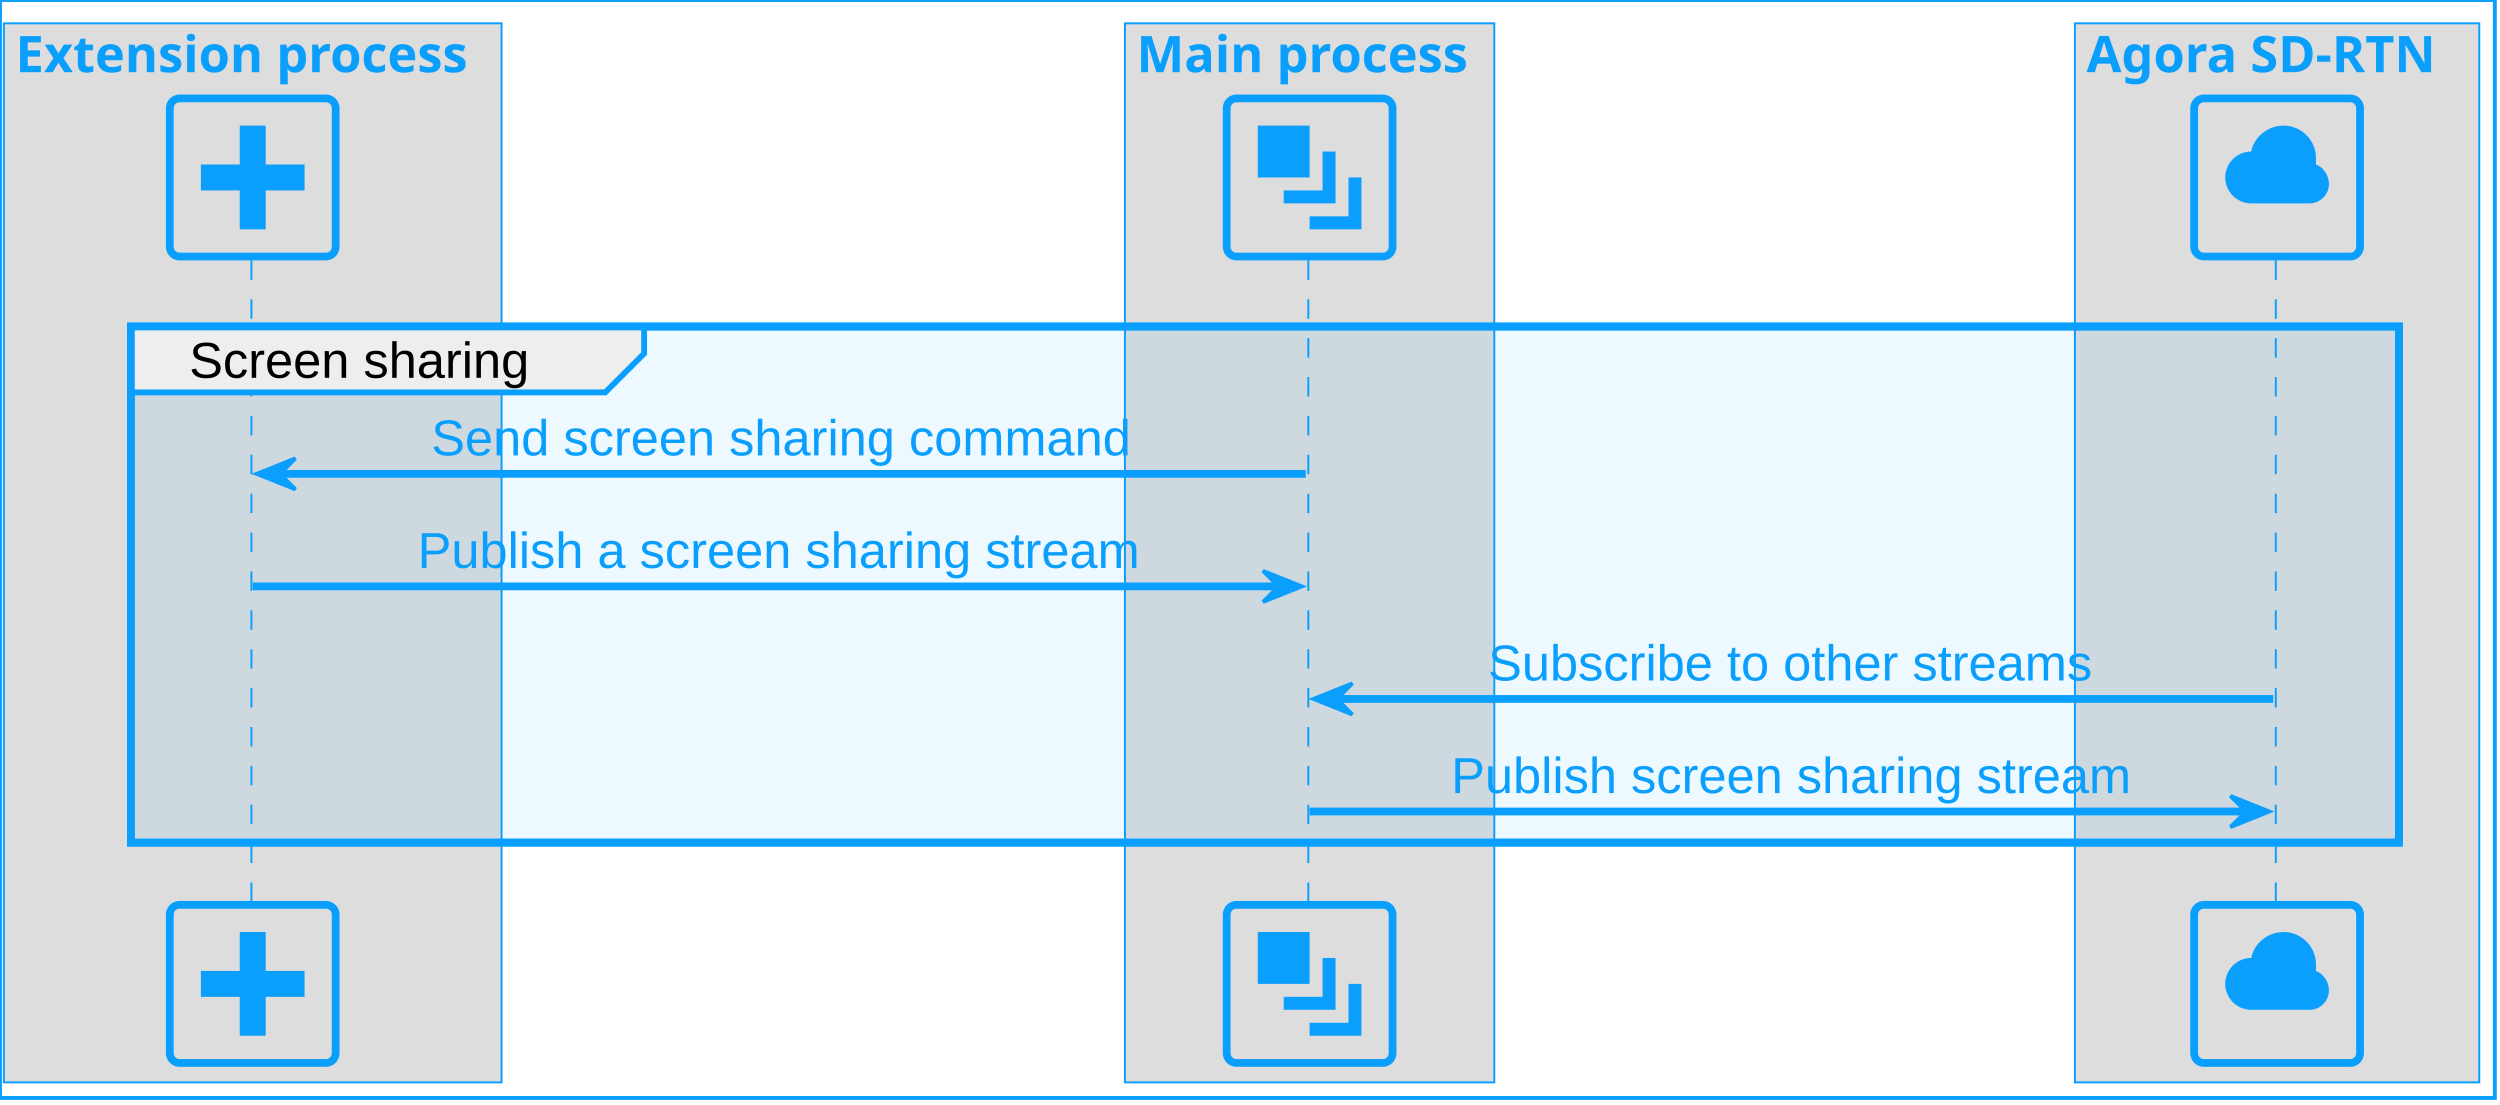
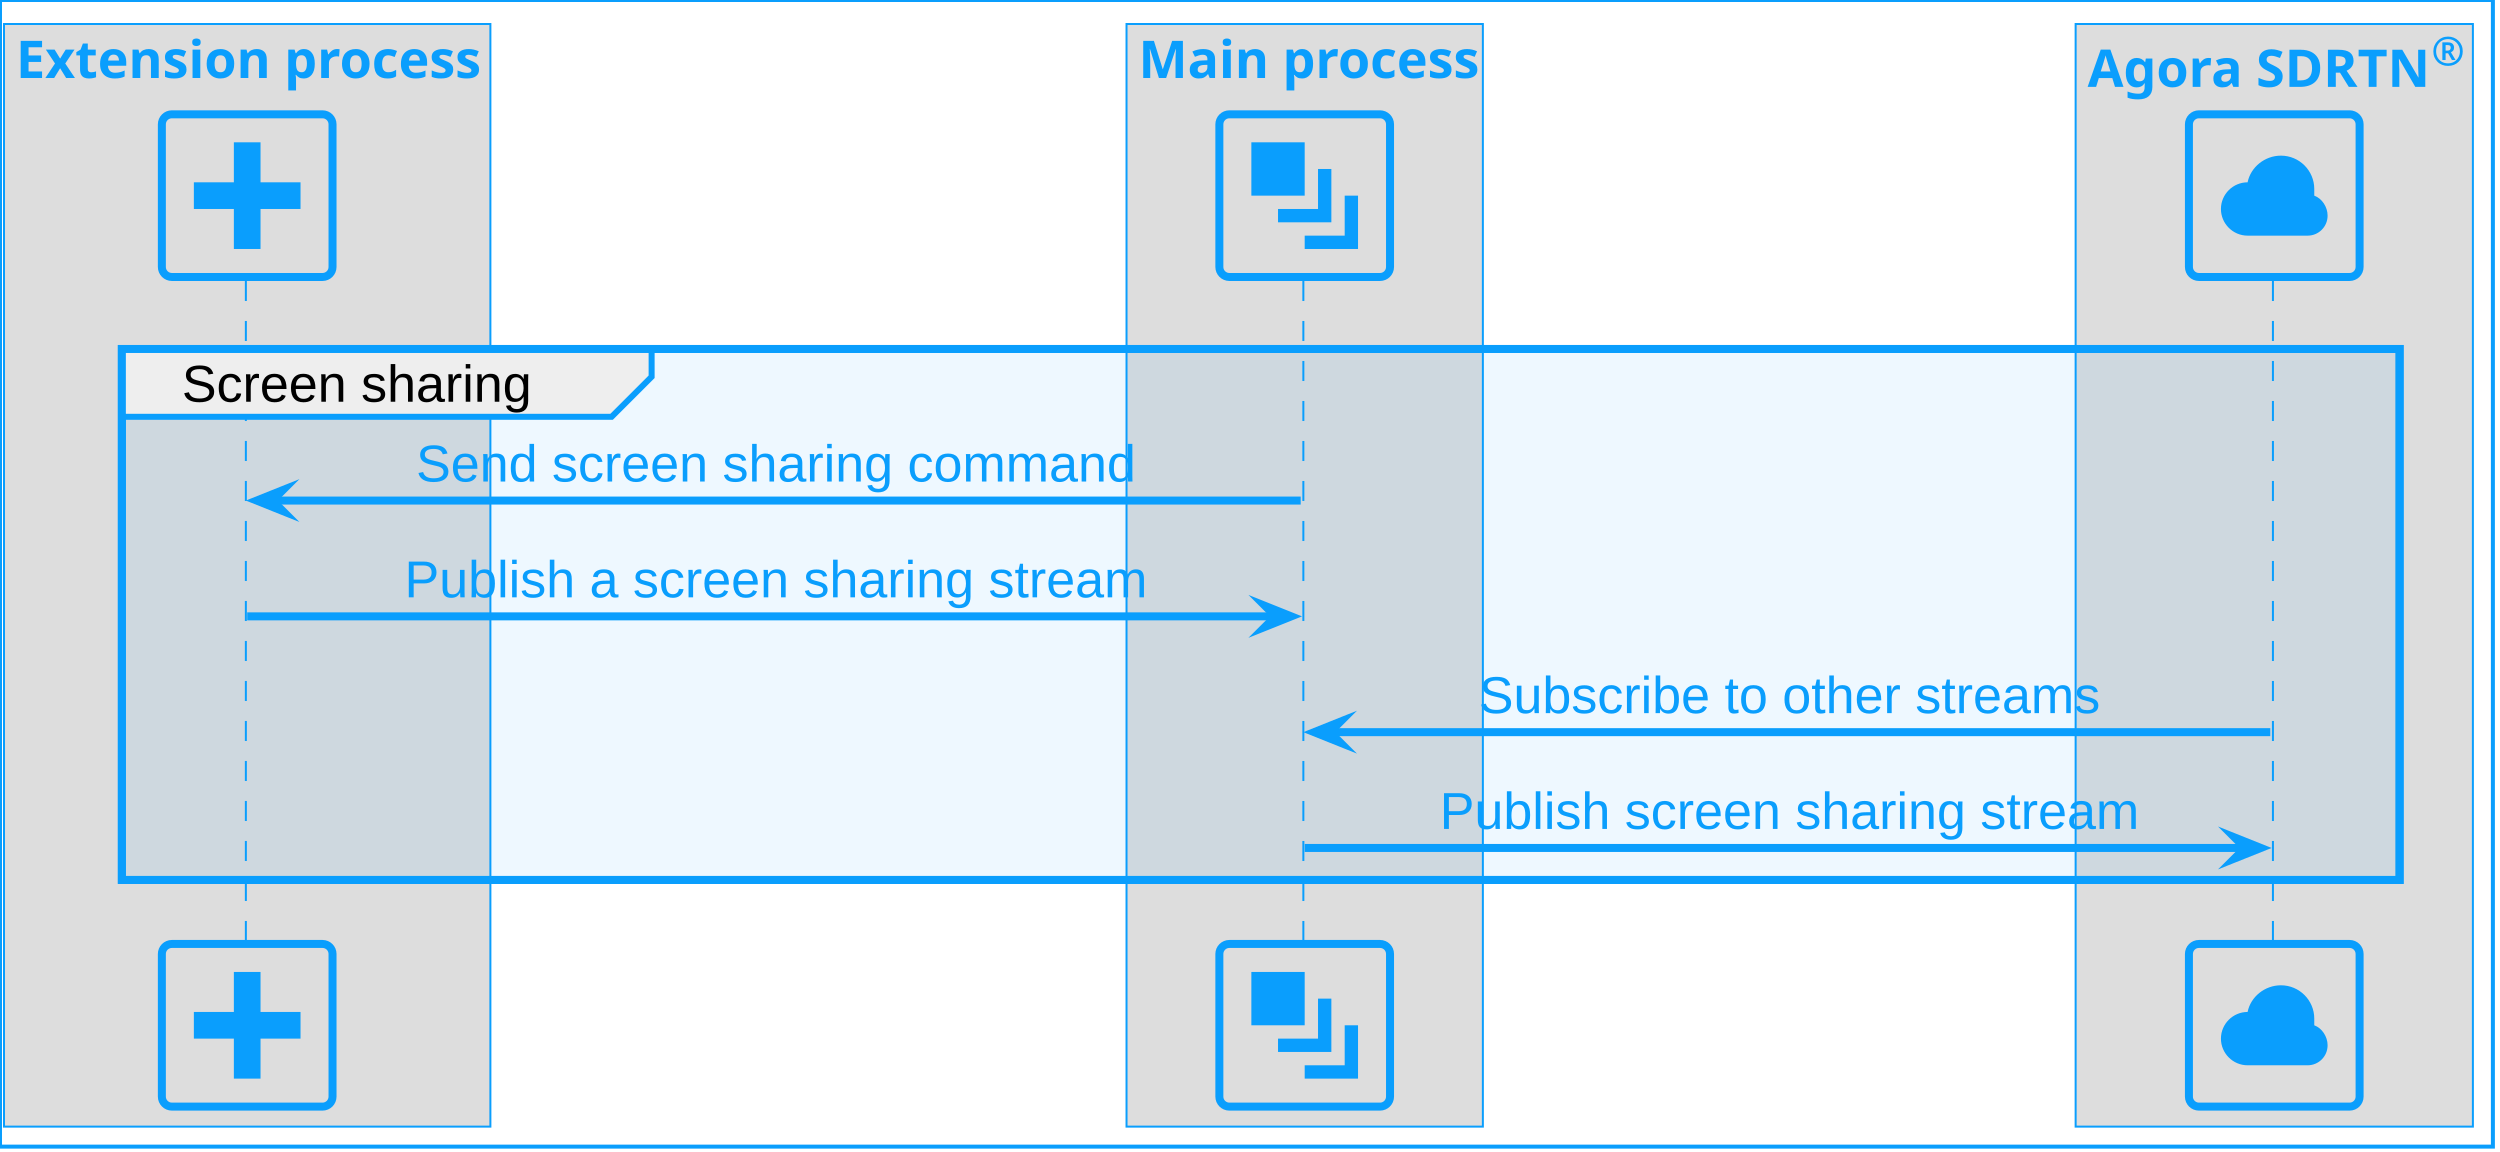
- <svg xmlns="http://www.w3.org/2000/svg" contentStyleType="text/css" height="284px" preserveAspectRatio="none" style="width:643px;height:284px;" version="1.1" viewBox="0 0 643 284" width="643px" zoomAndPan="magnify">
+ <svg xmlns="http://www.w3.org/2000/svg" contentStyleType="text/css" data-diagram-type="SEQUENCE" height="288px" preserveAspectRatio="none" style="width:625px;height:288px;" version="1.1" viewBox="0 0 625 288" width="625px" zoomAndPan="magnify">
  <defs />
  <g>
-     <rect fill="none" height="282.387" style="stroke:#0A9EFD;stroke-width:1.0;" width="641.667" x="0" y="0" />
-     <rect fill="#999999" fill-opacity="0.333" height="272.387" style="stroke:#0A9EFD;stroke-width:0.5;" width="128" x="1" y="6" />
-     <text fill="#0A9EFD" font-family="sans-serif" font-size="13" font-weight="bold" lengthAdjust="spacing" textLength="122" x="4" y="18.568">Extension process</text>
-     <rect fill="#999999" fill-opacity="0.333" height="272.387" style="stroke:#0A9EFD;stroke-width:0.5;" width="95" x="289.333" y="6" />
-     <text fill="#0A9EFD" font-family="sans-serif" font-size="13" font-weight="bold" lengthAdjust="spacing" textLength="89" x="292.333" y="18.568">Main process</text>
-     <rect fill="#999999" fill-opacity="0.333" height="272.387" style="stroke:#0A9EFD;stroke-width:0.5;" width="104" x="533.667" y="6" />
-     <text fill="#0A9EFD" font-family="sans-serif" font-size="13" font-weight="bold" lengthAdjust="spacing" textLength="98" x="536.667" y="18.568">Agora SD-RTN</text>
-     <rect fill="#0A9EFD" fill-opacity="0.067" height="132.744" style="stroke:#0A9EFD;stroke-width:2.0;" width="583.333" x="33.667" y="83.977" />
-     <line style="stroke:#0A9EFD;stroke-width:0.5;stroke-dasharray:5.0,5.0;" x1="64.667" x2="64.667" y1="66.977" y2="233.721" />
-     <line style="stroke:#0A9EFD;stroke-width:0.5;stroke-dasharray:5.0,5.0;" x1="336.5" x2="336.5" y1="66.977" y2="233.721" />
-     <line style="stroke:#0A9EFD;stroke-width:0.5;stroke-dasharray:5.0,5.0;" x1="585.333" x2="585.333" y1="66.977" y2="233.721" />
-     <rect fill="none" height="40.667" rx="2.5" ry="2.5" style="stroke:#0A9EFD;stroke-width:2.0;" width="42.667" x="43.667" y="25.311" />
-     <path d="M61.667,32.31 L61.667,42.31 L51.667,42.31 L51.667,48.977 L61.667,48.977 L61.667,58.977 L68.333,58.977 L68.333,48.977 L78.333,48.977 L78.333,42.31 L68.333,42.31 L68.333,32.31 L61.667,32.31 " fill="#0A9EFD" style="stroke:;stroke-width:0.0;stroke-dasharray:;" />
-     <rect fill="none" height="40.667" rx="2.5" ry="2.5" style="stroke:#0A9EFD;stroke-width:2.0;" width="42.667" x="43.667" y="232.721" />
-     <path d="M61.667,239.721 L61.667,249.721 L51.667,249.721 L51.667,256.387 L61.667,256.387 L61.667,266.387 L68.333,266.387 L68.333,256.387 L78.333,256.387 L78.333,249.721 L68.333,249.721 L68.333,239.721 L61.667,239.721 " fill="#0A9EFD" style="stroke:;stroke-width:0.0;stroke-dasharray:;" />
-     <rect fill="none" height="40.667" rx="2.5" ry="2.5" style="stroke:#0A9EFD;stroke-width:2.0;" width="42.667" x="315.5" y="25.311" />
-     <path d="M323.5,32.31 L323.5,45.644 L336.833,45.644 L336.833,32.31 L323.5,32.31 M340.167,38.977 L340.167,48.977 L330.167,48.977 L330.167,52.31 L343.5,52.31 L343.5,38.977 L340.167,38.977 M346.833,45.644 L346.833,55.644 L336.833,55.644 L336.833,58.977 L350.167,58.977 L350.167,45.644 L346.833,45.644 " fill="#0A9EFD" style="stroke:;stroke-width:0.0;stroke-dasharray:;" />
-     <rect fill="none" height="40.667" rx="2.5" ry="2.5" style="stroke:#0A9EFD;stroke-width:2.0;" width="42.667" x="315.5" y="232.721" />
-     <path d="M323.5,239.721 L323.5,253.054 L336.833,253.054 L336.833,239.721 L323.5,239.721 M340.167,246.387 L340.167,256.387 L330.167,256.387 L330.167,259.721 L343.5,259.721 L343.5,246.387 L340.167,246.387 M346.833,253.054 L346.833,263.054 L336.833,263.054 L336.833,266.387 L350.167,266.387 L350.167,253.054 L346.833,253.054 " fill="#0A9EFD" style="stroke:;stroke-width:0.0;stroke-dasharray:;" />
-     <rect fill="none" height="40.667" rx="2.5" ry="2.5" style="stroke:#0A9EFD;stroke-width:2.0;" width="42.667" x="564.333" y="25.311" />
-     <path d="M587.333,32.31 C583.3,32.31 579.767,35.177 579,38.977 C575.333,38.977 572.333,41.977 572.333,45.644 C572.333,49.31 575.333,52.31 579,52.31 L594,52.31 C596.767,52.31 599,50.077 599,47.31 C599,45.144 597.6,43.011 595.667,42.31 L595.667,40.644 C595.667,36.044 591.933,32.31 587.333,32.31 " fill="#0A9EFD" style="stroke:;stroke-width:0.0;stroke-dasharray:;" />
-     <rect fill="none" height="40.667" rx="2.5" ry="2.5" style="stroke:#0A9EFD;stroke-width:2.0;" width="42.667" x="564.333" y="232.721" />
-     <path d="M587.333,239.721 C583.3,239.721 579.767,242.588 579,246.387 C575.333,246.387 572.333,249.387 572.333,253.054 C572.333,256.721 575.333,259.721 579,259.721 L594,259.721 C596.767,259.721 599,257.488 599,254.721 C599,252.554 597.6,250.421 595.667,249.721 L595.667,248.054 C595.667,243.454 591.933,239.721 587.333,239.721 " fill="#0A9EFD" style="stroke:;stroke-width:0.0;stroke-dasharray:;" />
-     <path d="M33.667,83.977 L165.667,83.977 L165.667,90.926 L155.667,100.926 L33.667,100.926 L33.667,83.977 " fill="#EEEEEE" style="stroke:#0A9EFD;stroke-width:1.5;" />
-     <rect fill="none" height="132.744" style="stroke:#0A9EFD;stroke-width:2.0;" width="583.333" x="33.667" y="83.977" />
-     <text fill="#000000" font-family="Arial" font-size="13" lengthAdjust="spacing" textLength="87" x="48.667" y="97.171">Screen sharing</text>
-     <polygon fill="#0A9EFD" points="76,117.875,66,121.875,76,125.875,72,121.875" style="stroke:#0A9EFD;stroke-width:1.0;" />
-     <line style="stroke:#0A9EFD;stroke-width:2.0;" x1="70" x2="335.833" y1="121.875" y2="121.875" />
-     <text fill="#0A9EFD" font-family="Arial" font-size="13" lengthAdjust="spacing" textLength="180" x="110.917" y="117.12">Send screen sharing command</text>
-     <polygon fill="#0A9EFD" points="324.833,146.823,334.833,150.823,324.833,154.823,328.833,150.823" style="stroke:#0A9EFD;stroke-width:1.0;" />
-     <line style="stroke:#0A9EFD;stroke-width:2.0;" x1="65" x2="330.833" y1="150.823" y2="150.823" />
-     <text fill="#0A9EFD" font-family="Arial" font-size="13" lengthAdjust="spacing" textLength="187" x="107.417" y="146.069">Publish a screen sharing stream</text>
-     <polygon fill="#0A9EFD" points="347.833,175.772,337.833,179.772,347.833,183.772,343.833,179.772" style="stroke:#0A9EFD;stroke-width:1.0;" />
-     <line style="stroke:#0A9EFD;stroke-width:2.0;" x1="341.833" x2="584.667" y1="179.772" y2="179.772" />
-     <text fill="#0A9EFD" font-family="Arial" font-size="13" lengthAdjust="spacing" textLength="157" x="382.75" y="175.017">Subscribe to other streams</text>
-     <polygon fill="#0A9EFD" points="573.667,204.721,583.667,208.721,573.667,212.721,577.667,208.721" style="stroke:#0A9EFD;stroke-width:1.0;" />
-     <line style="stroke:#0A9EFD;stroke-width:2.0;" x1="336.833" x2="579.667" y1="208.721" y2="208.721" />
-     <text fill="#0A9EFD" font-family="Arial" font-size="13" lengthAdjust="spacing" textLength="176" x="373.25" y="203.966">Publish screen sharing stream</text>
+     <rect fill="none" height="286.655" style="stroke:#0A9EFD;stroke-width:1;" width="623.223" x="0" y="0" />
+     <rect fill="#999999" fill-opacity="0.333" height="275.655" style="stroke:#0A9EFD;stroke-width:0.5;" width="121.597" x="1" y="6" />
+     <text fill="#0A9EFD" font-family="sans-serif" font-size="13" font-weight="700" lengthAdjust="spacing" textLength="115.597" x="4" y="19.495">Extension process</text>
+     <rect fill="#999999" fill-opacity="0.333" height="275.655" style="stroke:#0A9EFD;stroke-width:0.5;" width="89.085" x="281.631" y="6" />
+     <text fill="#0A9EFD" font-family="sans-serif" font-size="13" font-weight="700" lengthAdjust="spacing" textLength="83.085" x="284.631" y="19.495">Main process</text>
+     <rect fill="#999999" fill-opacity="0.333" height="275.655" style="stroke:#0A9EFD;stroke-width:0.5;" width="99.315" x="518.908" y="6" />
+     <text fill="#0A9EFD" font-family="sans-serif" font-size="13" font-weight="700" lengthAdjust="spacing" textLength="85.947" x="521.908" y="21.722">Agora SDRTN</text>
+     <text fill="#0A9EFD" font-family="sans-serif" font-size="10" font-weight="700" lengthAdjust="spacing" textLength="7.368" x="607.855" y="16.381">®</text>
+     <rect fill="#0A9EFD" fill-opacity="0.067" height="132.744" style="stroke:#0A9EFD;stroke-width:2;" width="569.434" x="30.465" y="87.245" />
+     <g class="participant-lifeline" data-entity-uid="part1" data-qualified-name="EXT" data-source-line="4" id="part1-lifeline">
+       <g>
+         <rect fill="#000000" fill-opacity="0" height="166.744" width="8" x="57.799" y="70.245" />
+         <line style="stroke:#0A9EFD;stroke-width:0.5;stroke-dasharray:5,5;" x1="61.465" x2="61.465" y1="70.245" y2="236.988" />
+       </g>
+     </g>
+     <g class="participant-lifeline" data-entity-uid="part2" data-qualified-name="MAIN" data-source-line="8" id="part2-lifeline">
+       <g>
+         <rect fill="#000000" fill-opacity="0" height="166.744" width="8" x="322.173" y="70.245" />
+         <line style="stroke:#0A9EFD;stroke-width:0.5;stroke-dasharray:5,5;" x1="325.84" x2="325.84" y1="70.245" y2="236.988" />
+       </g>
+     </g>
+     <g class="participant-lifeline" data-entity-uid="part3" data-qualified-name="RTN" data-source-line="12" id="part3-lifeline">
+       <g>
+         <rect fill="#000000" fill-opacity="0" height="166.744" width="8" x="564.566" y="70.245" />
+         <line style="stroke:#0A9EFD;stroke-width:0.5;stroke-dasharray:5,5;" x1="568.232" x2="568.232" y1="70.245" y2="236.988" />
+       </g>
+     </g>
+     <g class="participant participant-head" data-entity-uid="part1" data-qualified-name="EXT" data-source-line="4" id="part1-head">
+       <rect fill="none" height="40.667" rx="2.5" ry="2.5" style="stroke:#0A9EFD;stroke-width:2;" width="42.667" x="40.465" y="28.578" />
+       <path d="M58.465,35.578 L58.465,45.578 L48.465,45.578 L48.465,52.245 L58.465,52.245 L58.465,62.245 L65.132,62.245 L65.132,52.245 L75.132,52.245 L75.132,45.578 L65.132,45.578 L65.132,35.578 L58.465,35.578" fill="#0A9EFD" />
+     </g>
+     <g class="participant participant-tail" data-entity-uid="part1" data-qualified-name="EXT" data-source-line="4" id="part1-tail">
+       <rect fill="none" height="40.667" rx="2.5" ry="2.5" style="stroke:#0A9EFD;stroke-width:2;" width="42.667" x="40.465" y="235.988" />
+       <path d="M58.465,242.988 L58.465,252.988 L48.465,252.988 L48.465,259.655 L58.465,259.655 L58.465,269.655 L65.132,269.655 L65.132,259.655 L75.132,259.655 L75.132,252.988 L65.132,252.988 L65.132,242.988 L58.465,242.988" fill="#0A9EFD" />
+     </g>
+     <g class="participant participant-head" data-entity-uid="part2" data-qualified-name="MAIN" data-source-line="8" id="part2-head">
+       <rect fill="none" height="40.667" rx="2.5" ry="2.5" style="stroke:#0A9EFD;stroke-width:2;" width="42.667" x="304.84" y="28.578" />
+       <path d="M312.84,35.578 L312.84,48.911 L326.173,48.911 L326.173,35.578 L312.84,35.578 M329.507,42.245 L329.507,52.245 L319.507,52.245 L319.507,55.578 L332.84,55.578 L332.84,42.245 L329.507,42.245 M336.173,48.911 L336.173,58.911 L326.173,58.911 L326.173,62.245 L339.507,62.245 L339.507,48.911 L336.173,48.911" fill="#0A9EFD" />
+     </g>
+     <g class="participant participant-tail" data-entity-uid="part2" data-qualified-name="MAIN" data-source-line="8" id="part2-tail">
+       <rect fill="none" height="40.667" rx="2.5" ry="2.5" style="stroke:#0A9EFD;stroke-width:2;" width="42.667" x="304.84" y="235.988" />
+       <path d="M312.84,242.988 L312.84,256.322 L326.173,256.322 L326.173,242.988 L312.84,242.988 M329.507,249.655 L329.507,259.655 L319.507,259.655 L319.507,262.988 L332.84,262.988 L332.84,249.655 L329.507,249.655 M336.173,256.322 L336.173,266.322 L326.173,266.322 L326.173,269.655 L339.507,269.655 L339.507,256.322 L336.173,256.322" fill="#0A9EFD" />
+     </g>
+     <g class="participant participant-head" data-entity-uid="part3" data-qualified-name="RTN" data-source-line="12" id="part3-head">
+       <rect fill="none" height="40.667" rx="2.5" ry="2.5" style="stroke:#0A9EFD;stroke-width:2;" width="42.667" x="547.232" y="28.578" />
+       <path d="M570.232,38.911 C566.199,38.911 562.666,41.778 561.899,45.578 C558.232,45.578 555.232,48.578 555.232,52.245 C555.232,55.911 558.232,58.911 561.899,58.911 L576.899,58.911 C579.666,58.911 581.899,56.678 581.899,53.911 C581.899,51.745 580.499,49.611 578.566,48.911 L578.566,47.245 C578.566,42.645 574.832,38.911 570.232,38.911" fill="#0A9EFD" />
+     </g>
+     <g class="participant participant-tail" data-entity-uid="part3" data-qualified-name="RTN" data-source-line="12" id="part3-tail">
+       <rect fill="none" height="40.667" rx="2.5" ry="2.5" style="stroke:#0A9EFD;stroke-width:2;" width="42.667" x="547.232" y="235.988" />
+       <path d="M570.232,246.322 C566.199,246.322 562.666,249.188 561.899,252.988 C558.232,252.988 555.232,255.988 555.232,259.655 C555.232,263.322 558.232,266.322 561.899,266.322 L576.899,266.322 C579.666,266.322 581.899,264.088 581.899,261.322 C581.899,259.155 580.499,257.022 578.566,256.322 L578.566,254.655 C578.566,250.055 574.832,246.322 570.232,246.322" fill="#0A9EFD" />
+     </g>
+     <path d="M30.465,87.245 L162.904,87.245 L162.904,94.194 L152.904,104.194 L30.465,104.194 L30.465,87.245" fill="#EEEEEE" style="stroke:#0A9EFD;stroke-width:1.5;" />
+     <rect fill="none" height="132.744" style="stroke:#0A9EFD;stroke-width:2;" width="569.434" x="30.465" y="87.245" />
+     <text fill="#000000" font-family="Arial" font-size="13" lengthAdjust="spacing" textLength="87.439" x="45.465" y="100.439">Screen sharing</text>
+     <g class="message" data-entity-1="part2" data-entity-2="part1" data-source-line="16" id="msg1">
+       <polygon fill="#0A9EFD" points="72.799,121.142,62.799,125.142,72.799,129.142,68.799,125.142" style="stroke:#0A9EFD;stroke-width:1;stroke-linejoin:miter;stroke-miterlimit:10;" />
+       <line style="stroke:#0A9EFD;stroke-width:2;" x1="66.799" x2="325.173" y1="125.142" y2="125.142" />
+       <text fill="#0A9EFD" font-family="Arial" font-size="13" lengthAdjust="spacing" textLength="179.931" x="104.021" y="120.387">Send screen sharing command</text>
+     </g>
+     <g class="message" data-entity-1="part1" data-entity-2="part2" data-source-line="17" id="msg2">
+       <polygon fill="#0A9EFD" points="314.173,150.091,324.173,154.091,314.173,158.091,318.173,154.091" style="stroke:#0A9EFD;stroke-width:1;stroke-linejoin:miter;stroke-miterlimit:10;" />
+       <line style="stroke:#0A9EFD;stroke-width:2;" x1="61.799" x2="320.173" y1="154.091" y2="154.091" />
+       <text fill="#0A9EFD" font-family="Arial" font-size="13" lengthAdjust="spacing" textLength="185.701" x="101.136" y="149.336">Publish a screen sharing stream</text>
+     </g>
+     <g class="message" data-entity-1="part3" data-entity-2="part2" data-source-line="18" id="msg3">
+       <polygon fill="#0A9EFD" points="337.173,179.04,327.173,183.04,337.173,187.04,333.173,183.04" style="stroke:#0A9EFD;stroke-width:1;stroke-linejoin:miter;stroke-miterlimit:10;" />
+       <line style="stroke:#0A9EFD;stroke-width:2;" x1="331.173" x2="567.566" y1="183.04" y2="183.04" />
+       <text fill="#0A9EFD" font-family="Arial" font-size="13" lengthAdjust="spacing" textLength="155.346" x="369.696" y="178.285">Subscribe to other streams</text>
+     </g>
+     <g class="message" data-entity-1="part2" data-entity-2="part3" data-source-line="19" id="msg4">
+       <polygon fill="#0A9EFD" points="556.566,207.988,566.566,211.988,556.566,215.988,560.566,211.988" style="stroke:#0A9EFD;stroke-width:1;stroke-linejoin:miter;stroke-miterlimit:10;" />
+       <line style="stroke:#0A9EFD;stroke-width:2;" x1="326.173" x2="562.566" y1="211.988" y2="211.988" />
+       <text fill="#0A9EFD" font-family="Arial" font-size="13" lengthAdjust="spacing" textLength="174.859" x="359.94" y="207.234">Publish screen sharing stream</text>
+     </g>
  </g>
</svg>
